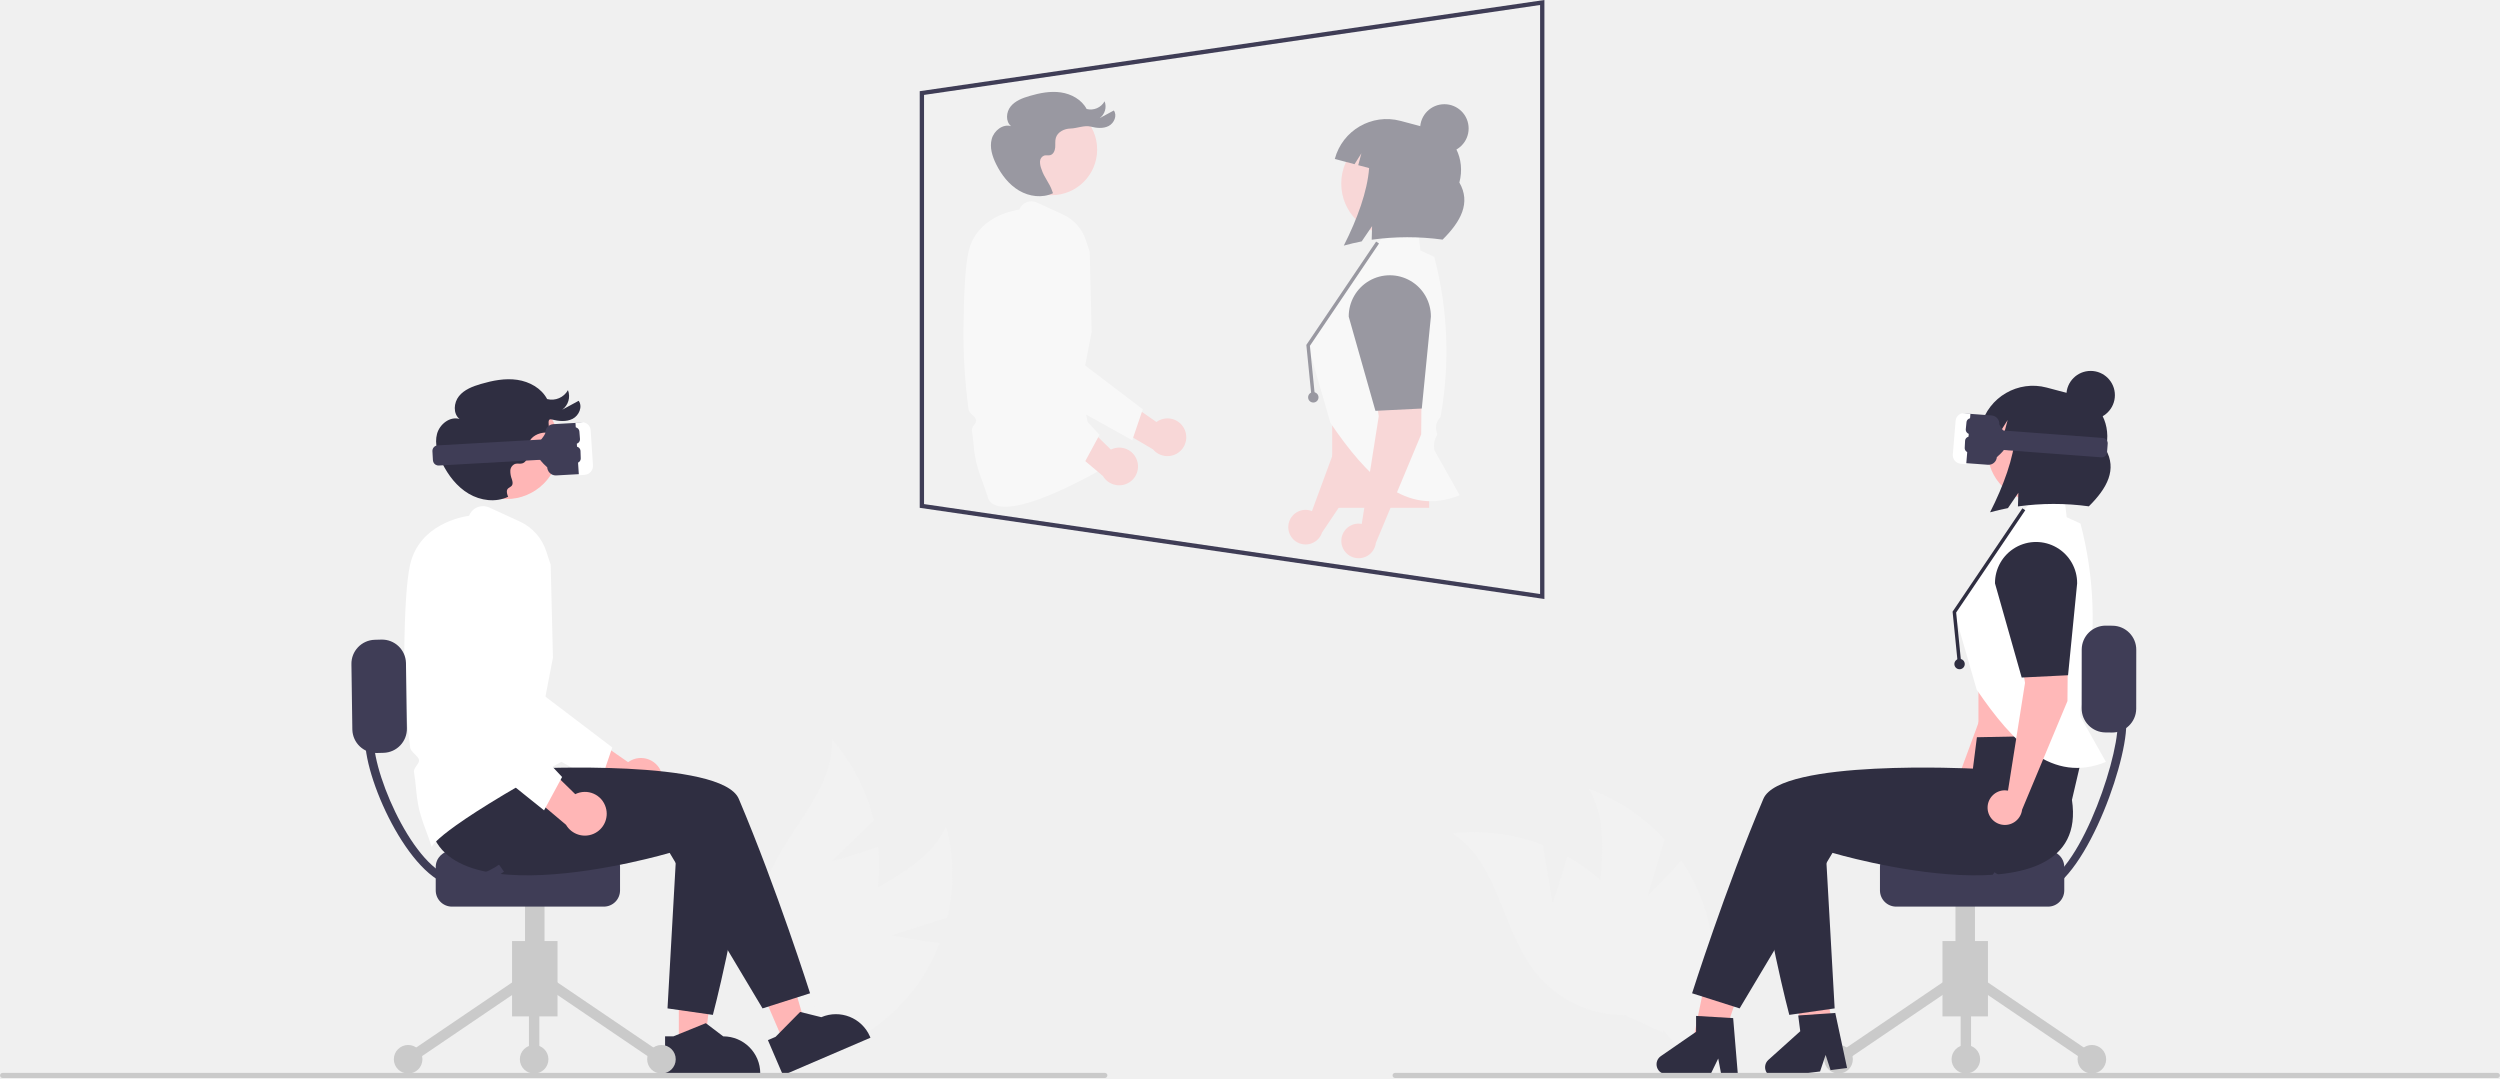
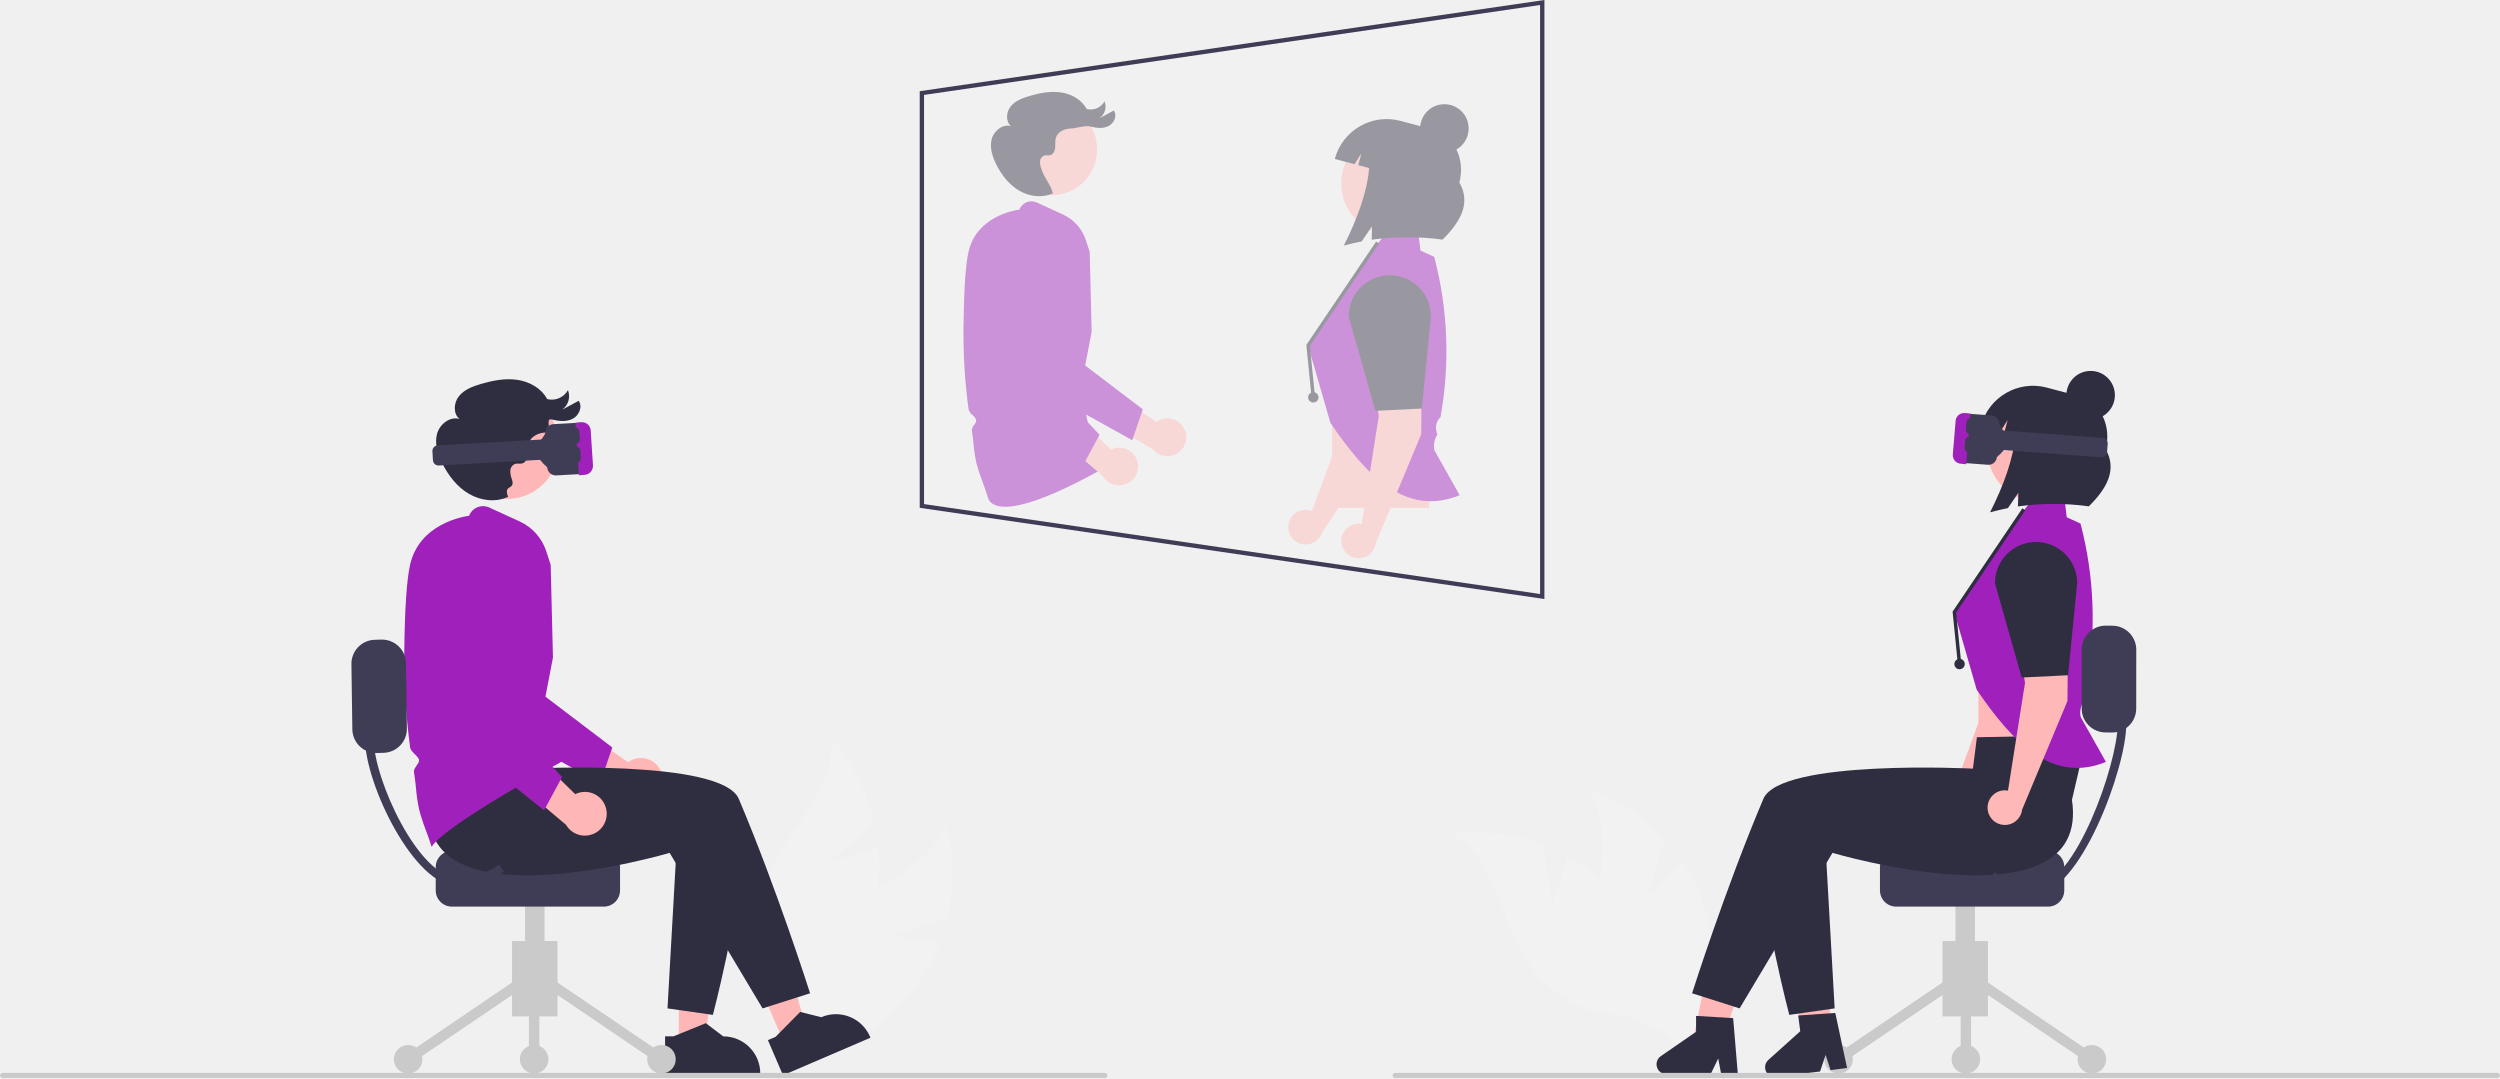
<svg xmlns="http://www.w3.org/2000/svg" data-name="Layer 1" width="1157.307" height="499.034" viewBox="0 0 1157.307 499.034">
  <path d="M434.023,633.429l25.93-8.225a87.77,87.77,0,0,0-.625-42.226c-10.417,23.163-40.98,28.837-58.394,47.325a52.794,52.794,0,0,0-13.505,43.722L381.974,692.531a88.466,88.466,0,0,0,64.385-36.624A85.453,85.453,0,0,0,456.371,636.951C445.313,635.844,434.023,633.429,434.023,633.429Z" transform="translate(-21.34638 -200.4831)" fill="#f2f2f2" />
  <path d="M406.315,599.209l19.54-18.926a87.77,87.77,0,0,0-19.391-37.515c1.006,25.377-23.818,44.087-31.159,68.4a52.794,52.794,0,0,0,7.412,45.156l3.371,18.997A88.466,88.466,0,0,0,427.381,613.826a85.453,85.453,0,0,0,.508-21.432C417.498,596.335,406.315,599.209,406.315,599.209Z" transform="translate(-21.34638 -200.4831)" fill="#f2f2f2" />
  <path d="M783.959,615.193l7.985-26.005a87.77,87.77,0,0,0-35.084-23.506c13.124,21.743.407,50.108,5.706,74.946a52.794,52.794,0,0,0,28.277,35.978l12.117,15.014a88.466,88.466,0,0,0,6.502-73.787,85.453,85.453,0,0,0-9.894-19.018C792.368,607.281,783.959,615.193,783.959,615.193Z" transform="translate(-21.34638 -200.4831)" fill="#f2f2f2" />
  <path d="M740.053,618.515,735.603,591.679a87.77,87.77,0,0,0-41.885-5.392c21.444,13.608,22.711,44.667,38.532,64.535a52.794,52.794,0,0,0,41.355,19.591l17.541,8.034a88.466,88.466,0,0,0-27.088-68.942,85.453,85.453,0,0,0-17.337-12.609C744.051,607.683,740.053,618.515,740.053,618.515Z" transform="translate(-21.34638 -200.4831)" fill="#f2f2f2" />
  <path d="M627.297,436.651a8.037,8.037,0,0,1,1.381.413l17.461-47.373,1.632-48.627a12.092,12.092,0,0,1,24.108-.879l0,0a95.396,95.396,0,0,1-1.455,29.54l-6.661,32.058-30.413,45.217a8.016,8.016,0,1,1-6.053-10.35Z" transform="translate(-21.34638 -200.4831)" fill="#ffb8b8" />
  <path d="M666.37,390.112l-21.261-3.144-3.612-45.176a19.017,19.017,0,1,1,37.301,7.424Z" transform="translate(-21.34638 -200.4831)" fill="#2f2e41" />
  <rect x="638.041" y="390.667" width="44.903" height="44.903" transform="translate(1299.638 625.7551) rotate(-180)" fill="#ffb8b8" />
-   <path d="M655.681,317.7l9.038-11.618,12.893-.559,1.287,10.927,6.388,2.946a171.329,171.329,0,0,1,2.886,74.227l0,0v0a6.609,6.609,0,0,0-1.88,6.42l.414,1.651-.038.06a9.672,9.672,0,0,0-1.284,7.22h0l11.679,20.752c-24.801,10.108-42.982-8.742-59.825-33.445l-10.424-36.083Z" transform="translate(-21.34638 -200.4831)" fill="#ffffff" />
+   <path d="M655.681,317.7l9.038-11.618,12.893-.559,1.287,10.927,6.388,2.946a171.329,171.329,0,0,1,2.886,74.227l0,0v0a6.609,6.609,0,0,0-1.88,6.42l.414,1.651-.038.06a9.672,9.672,0,0,0-1.284,7.22h0l11.679,20.752c-24.801,10.108-42.982-8.742-59.825-33.445l-10.424-36.083Z" transform="translate(-21.34638 -200.4831)" fill="#9f20bb" />
  <polygon points="607.163 184.018 604.729 159.675 637.044 111.838 638.373 112.735 606.383 160.092 608.759 183.859 607.163 184.018" fill="#2f2e41" />
  <circle cx="607.961" cy="183.939" r="2.406" fill="#2f2e41" />
  <circle cx="644.727" cy="84.969" r="23.838" fill="#ffb8b8" />
  <path d="M669.671,256.44l2.892.77.982.261,11.006,2.93c9.755,2.597,15.296,13.599,12.374,24.574,5.394,9.351.72,18.023-7.774,26.437a119.656,119.656,0,0,0-32.82.039l.19-6.301-4.819,7.082q-4.126.798-8.279,1.944c6.292-12.391,10.93-25.189,11.721-35.879l-5.04-1.342,1.468-5.516-3.179,5.06-9.137-2.432,0,0A24.857,24.857,0,0,1,669.671,256.44Z" transform="translate(-21.34638 -200.4831)" fill="#2f2e41" />
  <circle cx="668.64" cy="59.465" r="11.226" fill="#2f2e41" />
  <path d="M650.292,442.871a8.038,8.038,0,0,1,1.435.135l7.878-49.87-7.892-48.01a12.092,12.092,0,0,1,23.473-5.568v0a95.396,95.396,0,0,1,4.339,29.256l-.275,32.742L658.249,451.84a8.016,8.016,0,1,1-7.957-8.969Z" transform="translate(-21.34638 -200.4831)" fill="#ffb8b8" />
  <path d="M679.529,389.601l-21.465,1.067-12.361-43.602a19.017,19.017,0,1,1,38.033,0Z" transform="translate(-21.34638 -200.4831)" fill="#2f2e41" />
  <path d="M569.59,399.029a8.668,8.668,0,0,0-12.902-3.194l-25.322-17.541L531,394.297l24.102,14.204a8.715,8.715,0,0,0,14.488-9.472Z" transform="translate(-21.34638 -200.4831)" fill="#ffb6b6" />
-   <path d="M545.495,404.281l-48.712-27.119-.013-.237c-.026-.454-2.559-45.493-1.564-55.105a25.586,25.586,0,0,1,7.125-15.454l.106-.098.144-.014a12.984,12.984,0,0,1,13.538,8.968,91.968,91.968,0,0,1,3.093,42.075l-1.285,8.005,32.444,24.658Z" transform="translate(-21.34638 -200.4831)" fill="#ffffff" />
+   <path d="M545.495,404.281l-48.712-27.119-.013-.237c-.026-.454-2.559-45.493-1.564-55.105a25.586,25.586,0,0,1,7.125-15.454l.106-.098.144-.014a12.984,12.984,0,0,1,13.538,8.968,91.968,91.968,0,0,1,3.093,42.075l-1.285,8.005,32.444,24.658Z" transform="translate(-21.34638 -200.4831)" fill="#9f20bb" />
  <circle cx="486.768" cy="69.23" r="21.126" fill="#ffb6b6" />
  <path d="M508.814,289.922c-4.939,2.37-11.019,1.567-15.734-1.221s-8.186-7.336-10.611-12.248c-1.776-3.598-3.067-7.718-2.038-11.596s5.132-7.128,8.976-5.979c-2.634-2.121-2.327-6.494-.199-9.122s5.486-3.891,8.73-4.843c4.709-1.382,9.656-2.358,14.513-1.651s9.637,3.336,11.922,7.679a7.403,7.403,0,0,0,8.317-3.572,6.707,6.707,0,0,1-2.306,7.824l6.577-3.568c1.677,2.324.153,5.869-2.392,7.185s-5.622.965-8.4.262-6.397.853-9.262.91-5.964,1.556-6.785,4.302c-.43,1.438-.179,2.982-.306,4.478s-.843,3.155-2.293,3.544c-.916.246-1.918-.08-2.826.193a3.032,3.032,0,0,0-1.911,2.714,8.901,8.901,0,0,0,.631,3.445c1.434,4.419,3.729,6.252,5.163,10.671" transform="translate(-21.34638 -200.4831)" fill="#2f2e41" />
-   <path d="M478.406,429.519l-.012-.001-.167-.028-.048-.162c-.607-2.043-1.38-4.134-2.128-6.156a74.233,74.233,0,0,1-2.783-8.58,65.711,65.711,0,0,1-1.23-8.446c-.209-2.061-.424-4.192-.791-6.29a3.853,3.853,0,0,1,1.051-2.667,3.532,3.532,0,0,0,.966-2.245,5.341,5.341,0,0,0-1.689-2.284,5.504,5.504,0,0,1-1.853-2.628,261.761,261.761,0,0,1-2.359-37.708c.175-17.447.964-29.339,2.343-35.346,3.711-16.153,20.853-19.101,23.537-19.464a5.925,5.925,0,0,1,8.014-3.305l12.18,5.576a19.83,19.83,0,0,1,10.543,11.775l1.809,5.516.906,37.03-5.023,26.076L529.5,418.768C477.197,447.484,478.575,429.519,478.406,429.519Z" transform="translate(-21.34638 -200.4831)" fill="#ffffff" />
+   <path d="M478.406,429.519l-.012-.001-.167-.028-.048-.162c-.607-2.043-1.38-4.134-2.128-6.156a74.233,74.233,0,0,1-2.783-8.58,65.711,65.711,0,0,1-1.23-8.446c-.209-2.061-.424-4.192-.791-6.29a3.853,3.853,0,0,1,1.051-2.667,3.532,3.532,0,0,0,.966-2.245,5.341,5.341,0,0,0-1.689-2.284,5.504,5.504,0,0,1-1.853-2.628,261.761,261.761,0,0,1-2.359-37.708c.175-17.447.964-29.339,2.343-35.346,3.711-16.153,20.853-19.101,23.537-19.464a5.925,5.925,0,0,1,8.014-3.305l12.18,5.576a19.83,19.83,0,0,1,10.543,11.775l1.809,5.516.906,37.03-5.023,26.076L529.5,418.768C477.197,447.484,478.575,429.519,478.406,429.519Z" transform="translate(-21.34638 -200.4831)" fill="#9f20bb" />
  <path d="M547.781,413.912a8.668,8.668,0,0,0-12.187-5.306l-22.033-21.528-3.036,15.717,21.389,18.033a8.715,8.715,0,0,0,15.867-6.917Z" transform="translate(-21.34638 -200.4831)" fill="#ffb6b6" />
-   <path d="M523.147,415.063l-43.493-34.881.026-.236c.05-.451,5.083-45.28,7.67-54.591a25.586,25.586,0,0,1,9.608-14.045l.121-.078.144.011a12.984,12.984,0,0,1,11.848,11.105,91.968,91.968,0,0,1-3.985,42L502.482,372.024,530.347,401.759Z" transform="translate(-21.34638 -200.4831)" fill="#ffffff" />
+   <path d="M523.147,415.063l-43.493-34.881.026-.236c.05-.451,5.083-45.28,7.67-54.591a25.586,25.586,0,0,1,9.608-14.045l.121-.078.144.011a12.984,12.984,0,0,1,11.848,11.105,91.968,91.968,0,0,1-3.985,42L502.482,372.024,530.347,401.759Z" transform="translate(-21.34638 -200.4831)" fill="#9f20bb" />
  <path d="M327.078,557.015a10.056,10.056,0,0,0-14.967-3.706l-29.375-20.349-.424,18.565L310.272,568.003a10.11,10.11,0,0,0,16.806-10.988Z" transform="translate(-21.34638 -200.4831)" fill="#ffb6b6" />
-   <path d="M299.127,563.108l-56.509-31.46-.016-.275c-.03-.526-2.968-52.774-1.815-63.925a29.681,29.681,0,0,1,8.266-17.928l.124-.113.167-.016a15.062,15.062,0,0,1,15.705,10.404,106.688,106.688,0,0,1,3.588,48.809l-1.491,9.286,37.637,28.605Z" transform="translate(-21.34638 -200.4831)" fill="#ffffff" />
+   <path d="M299.127,563.108l-56.509-31.46-.016-.275c-.03-.526-2.968-52.774-1.815-63.925a29.681,29.681,0,0,1,8.266-17.928l.124-.113.167-.016a15.062,15.062,0,0,1,15.705,10.404,106.688,106.688,0,0,1,3.588,48.809l-1.491,9.286,37.637,28.605Z" transform="translate(-21.34638 -200.4831)" fill="#9f20bb" />
  <polygon points="363.145 483.213 374.015 478.544 361.18 434.396 345.137 441.287 363.145 483.213" fill="#ffb6b6" />
  <path d="M376.828,681.983l3.534-1.518,11.388-11.537,9.805,2.434.001-0a17.151,17.151,0,0,1,22.526,8.99l.22.512-40.485,17.389Z" transform="translate(-21.34638 -200.4831)" fill="#2f2e41" />
  <polygon points="314.246 484.351 326.076 484.35 331.704 438.72 314.244 438.72 314.246 484.351" fill="#ffb6b6" />
  <path d="M329.226,680.236l3.846-0,15.017-6.107,8.048,6.106h.001a17.151,17.151,0,0,1,17.15,17.15v.557l-44.062.002Z" transform="translate(-21.34638 -200.4831)" fill="#2f2e41" />
  <rect x="237.043" y="435.636" width="21.047" height="34.878" fill="#cacaca" />
  <rect x="299.882" y="643.181" width="4.811" height="61.045" transform="translate(-446.2676 345.0736) rotate(-55.84051)" fill="#cacaca" />
  <rect x="205.016" y="671.298" width="61.045" height="4.811" transform="translate(-358.996 48.00218) rotate(-34.15969)" fill="#cacaca" />
  <circle cx="306.198" cy="490.359" r="6.615" fill="#cacaca" />
  <circle cx="247.266" cy="490.359" r="6.615" fill="#cacaca" />
  <circle cx="188.935" cy="490.359" r="6.615" fill="#cacaca" />
  <rect x="244.861" y="456.082" width="4.811" height="34.277" fill="#cacaca" />
  <rect x="243.057" y="404.968" width="9.02" height="46.304" fill="#cacaca" />
  <path d="M223.055,612.667V601.843A7.525,7.525,0,0,1,230.572,594.326h70.29a7.525,7.525,0,0,1,7.517,7.517v10.824a7.525,7.525,0,0,1-7.517,7.517H230.572A7.525,7.525,0,0,1,223.055,612.667Z" transform="translate(-21.34638 -200.4831)" fill="#3f3d56" />
  <path d="M532.825,699.517H22.531a1.191,1.191,0,0,1,0-2.381h510.294a1.191,1.191,0,0,1,0,2.381Z" transform="translate(-21.34638 -200.4831)" fill="#cacaca" />
  <path d="M213.5,540.768l51,1,1.851,14.527s89.149-4.527,97,14c17.679,41.719,33,90,33,90l-22,7-43-72s-119.851,35.473-110.851-24.527Z" transform="translate(-21.34638 -200.4831)" fill="#2f2e41" />
  <path d="M367.775,583.173c-5.233,45.007-16.424,87.121-16.424,87.121l-21-3,4.783-84.872" transform="translate(-21.34638 -200.4831)" fill="#2f2e41" />
  <circle cx="234.417" cy="206.518" r="24.507" fill="#ffb6b6" />
  <path d="M256.574,430.445c-5.73,2.749-12.782,1.818-18.253-1.417s-9.496-8.51-12.31-14.208c-2.06-4.173-3.557-8.953-2.364-13.452s5.953-8.268,10.413-6.936c-3.055-2.46-2.699-7.533-.23-10.582s6.364-4.514,10.128-5.619c5.462-1.603,11.202-2.735,16.835-1.915s11.18,3.87,13.831,8.908a8.587,8.587,0,0,0,9.648-4.144,7.78,7.78,0,0,1-2.675,9.077l7.63-4.139c1.945,2.696.178,6.808-2.775,8.335s-6.522,1.12-9.744.304.58,5.99-2.744,6.055-6.919,1.805-7.871,4.99c-.498,1.668-.208,3.46-.355,5.195s-.978,3.66-2.66,4.112c-1.062.286-2.225-.093-3.278.224a3.517,3.517,0,0,0-2.217,3.149,10.326,10.326,0,0,0,.732,3.996c1.663,5.127-3.674,2.253-2.011,7.38" transform="translate(-21.34638 -200.4831)" fill="#2f2e41" />
-   <path d="M221.3,592.385l-.014-.002-.194-.033-.056-.188c-.705-2.37-1.601-4.796-2.468-7.142a86.118,86.118,0,0,1-3.229-9.953,76.229,76.229,0,0,1-1.427-9.797c-.242-2.391-.492-4.863-.917-7.297-.189-1.081.527-2.104,1.219-3.094.642-.918,1.248-1.784,1.121-2.604-.13-.838-1.06-1.759-1.959-2.65-.986-.976-2.005-1.986-2.149-3.048a303.655,303.655,0,0,1-2.736-43.744c.203-20.239,1.118-34.035,2.718-41.004,4.304-18.738,24.191-22.158,27.304-22.58a6.874,6.874,0,0,1,9.296-3.834l14.13,6.468a23.004,23.004,0,0,1,12.231,13.66l2.099,6.399,1.051,42.957-5.827,30.25,11.384,17.077C222.203,585.538,221.495,592.385,221.3,592.385Z" transform="translate(-21.34638 -200.4831)" fill="#ffffff" />
+   <path d="M221.3,592.385l-.014-.002-.194-.033-.056-.188c-.705-2.37-1.601-4.796-2.468-7.142a86.118,86.118,0,0,1-3.229-9.953,76.229,76.229,0,0,1-1.427-9.797c-.242-2.391-.492-4.863-.917-7.297-.189-1.081.527-2.104,1.219-3.094.642-.918,1.248-1.784,1.121-2.604-.13-.838-1.06-1.759-1.959-2.65-.986-.976-2.005-1.986-2.149-3.048a303.655,303.655,0,0,1-2.736-43.744c.203-20.239,1.118-34.035,2.718-41.004,4.304-18.738,24.191-22.158,27.304-22.58a6.874,6.874,0,0,1,9.296-3.834l14.13,6.468a23.004,23.004,0,0,1,12.231,13.66l2.099,6.399,1.051,42.957-5.827,30.25,11.384,17.077C222.203,585.538,221.495,592.385,221.3,592.385Z" transform="translate(-21.34638 -200.4831)" fill="#9f20bb" />
  <path d="M926.464,560.117a8.037,8.037,0,0,1,1.381.413l17.461-47.373,1.632-48.627a12.092,12.092,0,0,1,24.108-.879l0,0a95.396,95.396,0,0,1-1.455,29.54l-6.661,32.058-30.413,45.217a8.016,8.016,0,1,1-6.053-10.35Z" transform="translate(-21.34638 -200.4831)" fill="#ffb8b8" />
  <path d="M965.537,513.578l-21.261-3.144-3.612-45.176a19.017,19.017,0,1,1,37.301,7.424Z" transform="translate(-21.34638 -200.4831)" fill="#2f2e41" />
  <rect x="937.207" y="514.134" width="44.903" height="44.903" transform="translate(1897.972 872.6872) rotate(-180)" fill="#ffb8b8" />
  <polygon points="809.373 445.894 792.224 440.124 782.674 486.804 794.294 490.713 809.373 445.894" fill="#ffb6b6" />
  <polygon points="839.786 437.013 822.178 441.177 838.737 485.853 850.668 483.031 839.786 437.013" fill="#ffb6b6" />
  <rect x="899.217" y="435.636" width="21.047" height="34.878" fill="#cacaca" />
  <rect x="867.19" y="671.298" width="61.045" height="4.811" transform="translate(-244.7548 419.8097) rotate(-34.15949)" fill="#cacaca" />
  <rect x="962.056" y="643.181" width="4.811" height="61.045" transform="translate(-155.9049 893.0038) rotate(-55.84031)" fill="#cacaca" />
  <circle cx="851.109" cy="490.359" r="6.615" fill="#cacaca" />
  <circle cx="910.041" cy="490.359" r="6.615" fill="#cacaca" />
  <circle cx="968.372" cy="490.359" r="6.615" fill="#cacaca" />
  <rect x="907.636" y="456.082" width="4.811" height="34.277" fill="#cacaca" />
  <rect x="905.23" y="404.968" width="9.02" height="46.304" fill="#cacaca" />
  <path d="M969.428,620.184H899.138a7.525,7.525,0,0,1-7.517-7.517V601.843a7.525,7.525,0,0,1,7.517-7.517H969.428a7.525,7.525,0,0,1,7.517,7.517v10.824A7.525,7.525,0,0,1,969.428,620.184Z" transform="translate(-21.34638 -200.4831)" fill="#3f3d56" />
  <path d="M980.5,570.768c9,60-110.851,24.527-110.851,24.527l-43,72-22-7s15.321-48.281,33-90c7.851-18.527,97-14,97-14l1.851-14.527,51-1Z" transform="translate(-21.34638 -200.4831)" fill="#2f2e41" />
  <path d="M865.866,582.423l4.783,84.872-21,3s-11.191-42.114-16.424-87.121" transform="translate(-21.34638 -200.4831)" fill="#2f2e41" />
-   <path d="M954.848,441.166l9.038-11.618,12.893-.559,1.287,10.927,6.388,2.946a171.329,171.329,0,0,1,2.886,74.227l0,0v0a6.609,6.609,0,0,0-1.88,6.42l.414,1.651-.038.06a9.672,9.672,0,0,0-1.284,7.22h0l11.679,20.752c-24.801,10.108-42.982-8.742-59.825-33.445l-10.424-36.083Z" transform="translate(-21.34638 -200.4831)" fill="#ffffff" />
+   <path d="M954.848,441.166l9.038-11.618,12.893-.559,1.287,10.927,6.388,2.946a171.329,171.329,0,0,1,2.886,74.227l0,0v0a6.609,6.609,0,0,0-1.88,6.42l.414,1.651-.038.06a9.672,9.672,0,0,0-1.284,7.22h0l11.679,20.752c-24.801,10.108-42.982-8.742-59.825-33.445l-10.424-36.083Z" transform="translate(-21.34638 -200.4831)" fill="#9f20bb" />
  <polygon points="906.33 307.484 903.896 283.141 936.211 235.304 937.54 236.201 905.549 283.558 907.926 307.325 906.33 307.484" fill="#2f2e41" />
  <circle cx="907.128" cy="307.405" r="2.406" fill="#2f2e41" />
  <circle cx="943.894" cy="208.435" r="23.838" fill="#ffb8b8" />
  <path d="M968.838,379.906l2.892.77.982.261,11.006,2.93c9.755,2.597,15.296,13.599,12.374,24.574,5.394,9.351.72,18.023-7.774,26.437a119.655,119.655,0,0,0-32.82.039l.19-6.301-4.819,7.082q-4.126.798-8.279,1.944c6.292-12.391,10.93-25.189,11.721-35.879l-5.04-1.342,1.468-5.516-3.179,5.06-9.137-2.432,0,0A24.857,24.857,0,0,1,968.838,379.906Z" transform="translate(-21.34638 -200.4831)" fill="#2f2e41" />
  <circle cx="967.807" cy="182.931" r="11.226" fill="#2f2e41" />
  <path d="M949.459,566.337a8.038,8.038,0,0,1,1.435.135l7.878-49.87-7.892-48.01a12.092,12.092,0,0,1,23.473-5.568v0a95.396,95.396,0,0,1,4.339,29.256l-.275,32.742L957.416,575.306a8.016,8.016,0,1,1-7.957-8.969Z" transform="translate(-21.34638 -200.4831)" fill="#ffb8b8" />
  <path d="M978.696,513.067l-21.465,1.067-12.361-43.602a19.017,19.017,0,1,1,38.033,0Z" transform="translate(-21.34638 -200.4831)" fill="#2f2e41" />
  <path d="M825.83,697.768h-7.705l-1.375-7.275-3.523,7.275H792.79a4.594,4.594,0,0,1-2.61-8.374L806.5,678.122v-7.355l17.166,1.025Z" transform="translate(-21.34638 -200.4831)" fill="#2f2e41" />
  <path d="M876.399,694.884l-7.642.983-2.293-7.04-2.565,7.665-20.269,2.608a4.594,4.594,0,0,1-3.658-7.973L854.72,677.866l-.939-7.294,17.156-1.175Z" transform="translate(-21.34638 -200.4831)" fill="#2f2e41" />
  <path d="M665.988,698.33a1.191,1.191,0,0,1,1.187-1.195h510.294a1.191,1.191,0,0,1,0,2.381h-510.294A1.191,1.191,0,0,1,665.988,698.33Z" transform="translate(-21.34638 -200.4831)" fill="#cacaca" />
  <path d="M941.611,415.64l-11.908-.893a3.848,3.848,0,0,1-3.546-4.12l1.137-15.17a3.848,3.848,0,0,1,4.121-3.546l11.908.893.001,0a3.843,3.843,0,0,1,3.545,4.12c1.779,4.329,8.445,7.012-1.137,15.17a3.843,3.843,0,0,1-4.121,3.546Z" transform="translate(-21.34638 -200.4831)" fill="#3f3d56" />
-   <path d="M930.813,391.732l2.692.267-1.954,23.395-2.693-.267a3.845,3.845,0,0,1-2.615-1.418,4.022,4.022,0,0,1-.891-2.888l1.298-15.542a3.865,3.865,0,0,1,3.019-3.486A3.74,3.74,0,0,1,930.813,391.732Z" transform="translate(-21.34638 -200.4831)" fill="#ffffff" />
+   <path d="M930.813,391.732l2.692.267-1.954,23.395-2.693-.267a3.845,3.845,0,0,1-2.615-1.418,4.022,4.022,0,0,1-.891-2.888l1.298-15.542a3.865,3.865,0,0,1,3.019-3.486A3.74,3.74,0,0,1,930.813,391.732Z" transform="translate(-21.34638 -200.4831)" fill="#9f20bb" />
  <path d="M994.082,412.191l-53.765-4.029a2.488,2.488,0,0,1-2.293-2.664l.301-4.014 0-.001a2.486,2.486,0,0,1,2.665-2.292l53.765,4.029h0a2.486,2.486,0,0,1,2.293,2.664l-.301,4.014a2.485,2.485,0,0,1-2.665,2.293Z" transform="translate(-21.34638 -200.4831)" fill="#3f3d56" />
  <path d="M933.189,401.409l-0.0 0a2.048,2.048,0,0,1-1.833-2.237l.323-3.255.003-.026a2.045,2.045,0,0,1,4.067.429l-.323,3.255a2.044,2.044,0,0,1-2.236,1.834Z" transform="translate(-21.34638 -200.4831)" fill="#3f3d56" />
  <path d="M932.793,409.942l-0,0a2.045,2.045,0,0,1-1.936-2.148l.17-3.267a2.045,2.045,0,0,1,4.084.213l-.17,3.267a2.041,2.041,0,0,1-2.148,1.936Z" transform="translate(-21.34638 -200.4831)" fill="#3f3d56" />
  <path d="M999.03,539.583l-3.068-.035a11.107,11.107,0,0,1-10.967-11.219l.025-27.258a11.107,11.107,0,0,1,11.219-10.967l3.068.035a11.107,11.107,0,0,1,10.967,11.219l-.025,27.258A11.107,11.107,0,0,1,999.03,539.583Z" transform="translate(-21.34638 -200.4831)" fill="#3f3d56" />
  <path d="M942.335,607.542l2.307-3.268a33.004,33.004,0,0,0,19,6.02c18.227.002,38.005-56.3,38.008-74.527h4c-.023,20.425-21.575,78.504-42,78.527A36.763,36.763,0,0,1,942.335,607.542Z" transform="translate(-21.34638 -200.4831)" fill="#3f3d56" />
  <path d="M301.778,574.28a10.056,10.056,0,0,0-14.137-6.156l-25.56-24.973-3.522,18.233,24.812,20.92a10.11,10.11,0,0,0,18.407-8.024Z" transform="translate(-21.34638 -200.4831)" fill="#ffb6b6" />
-   <path d="M273.201,575.615l-50.455-40.464.031-.274c.058-.524,5.896-52.528,8.898-63.329a29.681,29.681,0,0,1,11.146-16.294l.141-.091.167.012a15.062,15.062,0,0,1,13.745,12.883,106.688,106.688,0,0,1-4.622,48.722l-3.023,8.906,32.325,34.494Z" transform="translate(-21.34638 -200.4831)" fill="#ffffff" />
+   <path d="M273.201,575.615l-50.455-40.464.031-.274c.058-.524,5.896-52.528,8.898-63.329a29.681,29.681,0,0,1,11.146-16.294l.141-.091.167.012a15.062,15.062,0,0,1,13.745,12.883,106.688,106.688,0,0,1-4.622,48.722l-3.023,8.906,32.325,34.494Z" transform="translate(-21.34638 -200.4831)" fill="#9f20bb" />
  <path d="M184.455,538.271,184.029,508.04a11.107,11.107,0,0,1,10.792-11.388l3.067-.082a11.107,11.107,0,0,1,11.388,10.792l.427,30.231a11.107,11.107,0,0,1-10.792,11.388l-3.067.083A11.107,11.107,0,0,1,184.455,538.271Z" transform="translate(-21.34638 -200.4831)" fill="#3f3d56" />
  <path d="M233.351,610.768c-20.425-.023-42.977-47.575-43-68h4c.002,18.227,20.78,64.002,39.008,64a33.004,33.004,0,0,0,19-6.02l2.307,3.268A36.763,36.763,0,0,1,233.351,610.768Z" transform="translate(-21.34638 -200.4831)" fill="#3f3d56" />
  <path d="M277.691,420.459a3.998,3.998,0,0,1-3.025-3.649c-9.789-8.65-2.819-11.307-.89-15.767a3.99,3.99,0,0,1,3.758-4.208l.001,0,12.376-.699a3.994,3.994,0,0,1,4.209,3.759l.89,15.767a3.995,3.995,0,0,1-3.759,4.208l-12.376.699A3.98,3.98,0,0,1,277.691,420.459Z" transform="translate(-21.34638 -200.4831)" fill="#3f3d56" />
-   <path d="M291.724,396.046a4.012,4.012,0,0,1,3.066,3.675l1.051,16.156a4.175,4.175,0,0,1-.98,2.981,3.992,3.992,0,0,1-2.741,1.422l-2.8.225-1.582-24.32,2.799-.226A3.882,3.882,0,0,1,291.724,396.046Z" transform="translate(-21.34638 -200.4831)" fill="#ffffff" />
+   <path d="M291.724,396.046a4.012,4.012,0,0,1,3.066,3.675l1.051,16.156a4.175,4.175,0,0,1-.98,2.981,3.992,3.992,0,0,1-2.741,1.422l-2.8.225-1.582-24.32,2.799-.226A3.882,3.882,0,0,1,291.724,396.046Z" transform="translate(-21.34638 -200.4831)" fill="#9f20bb" />
  <path d="M223.714,415.915a2.584,2.584,0,0,1-1.956-2.359l-.236-4.172a2.58,2.58,0,0,1,2.431-2.721h0L279.833,403.507a2.58,2.58,0,0,1,2.722,2.43l0.0.001.236,4.171a2.583,2.583,0,0,1-2.431,2.722l-55.88,3.156A2.566,2.566,0,0,1,223.714,415.915Z" transform="translate(-21.34638 -200.4831)" fill="#3f3d56" />
  <path d="M287.207,405.903a2.126,2.126,0,0,1-1.606-1.891l-.273-3.385a2.123,2.123,0,1,1,4.229-.368l.002.027.273,3.385a2.126,2.126,0,0,1-1.945,2.287l-0-0A2.116,2.116,0,0,1,287.207,405.903Z" transform="translate(-21.34638 -200.4831)" fill="#3f3d56" />
  <path d="M287.549,414.761a2.125,2.125,0,0,1-1.607-1.989l-.114-3.394a2.123,2.123,0,0,1,4.243-.143l.114,3.394a2.123,2.123,0,0,1-2.05,2.193l-0,0A2.133,2.133,0,0,1,287.549,414.761Z" transform="translate(-21.34638 -200.4831)" fill="#3f3d56" />
-   <path id="f2de2510-d869-4726-96f2-631808817dc6-35" data-name="af4baad4-c88d-44ba-bf25-f9ac1002d243" d="M448.108,243.557l287.178-41.917v274.979l-287.178-41.916Z" transform="translate(-21.34638 -200.4831)" fill="#f2f2f2" opacity="0.54" />
+   <path id="f2de2510-d869-4726-96f2-631808817dc6-63" data-name="af4baad4-c88d-44ba-bf25-f9ac1002d243" d="M448.108,243.557l287.178-41.917v274.979l-287.178-41.916Z" transform="translate(-21.34638 -200.4831)" fill="#f2f2f2" opacity="0.54" />
  <path d="M736.287,477.775l-289.179-42.207V242.692l289.179-42.209ZM449.108,433.838,734.287,475.462V202.797l-285.179,41.625Z" transform="translate(-21.34638 -200.4831)" fill="#3f3d56" />
</svg>
